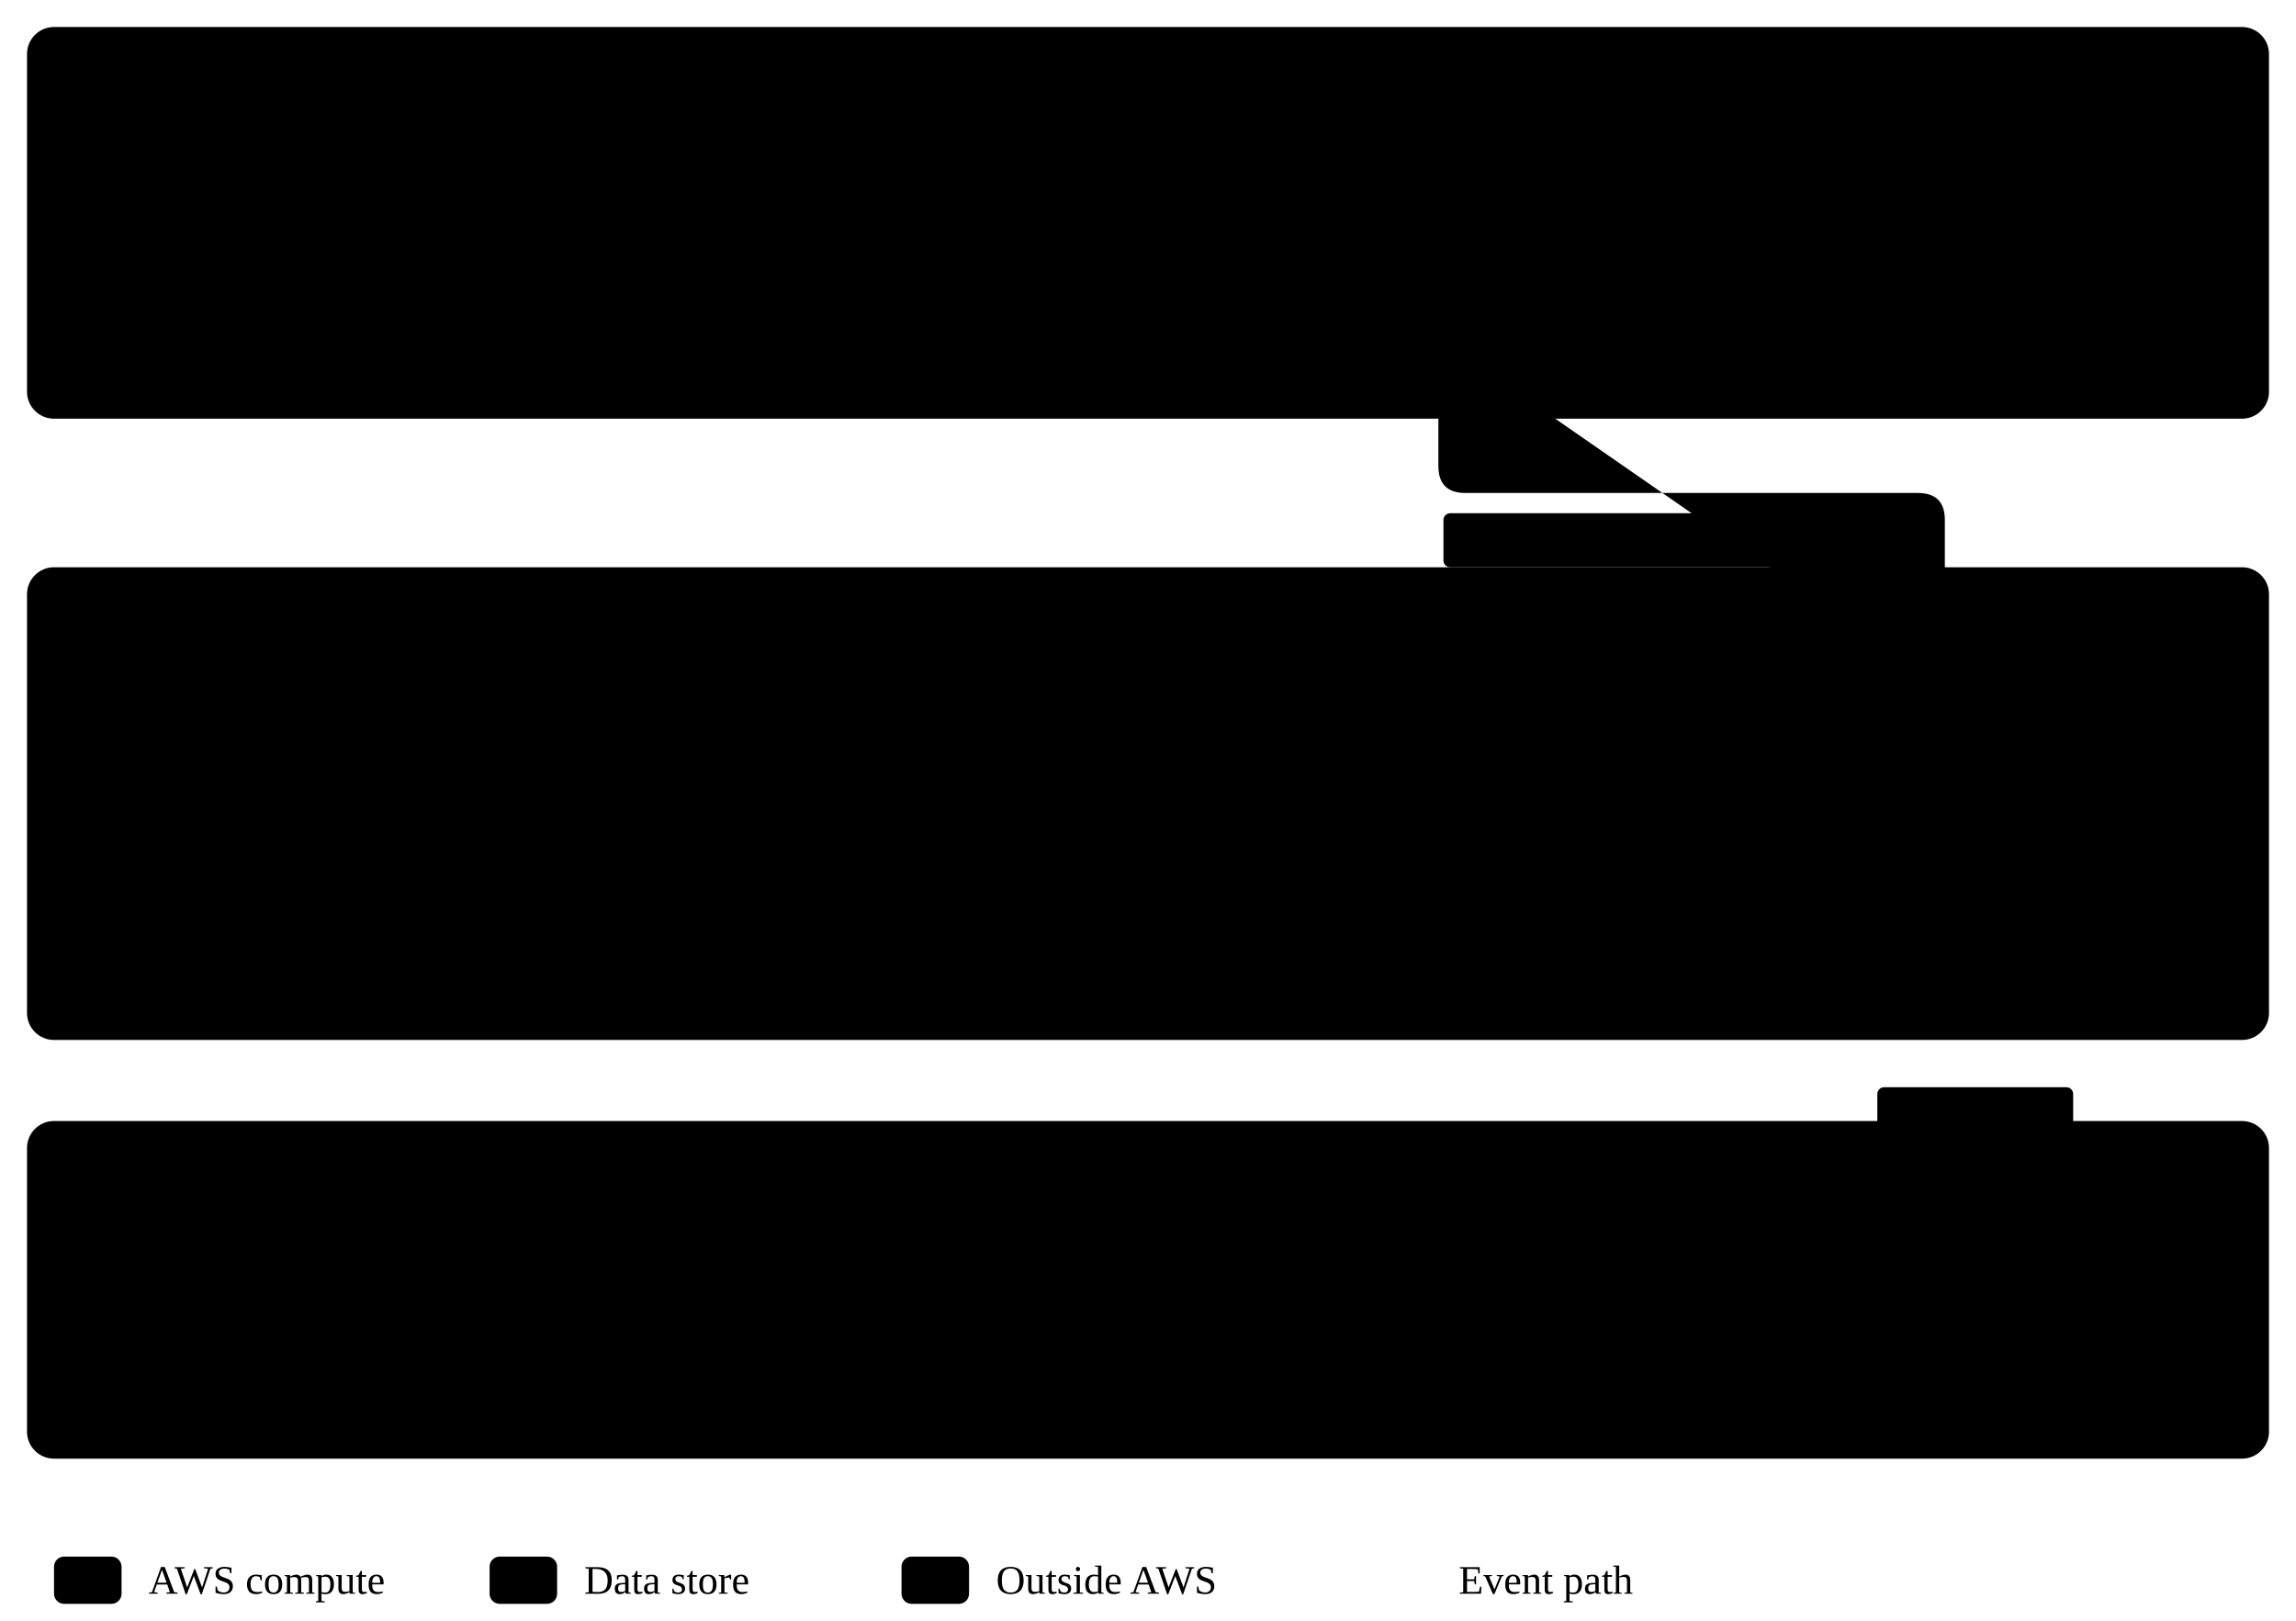
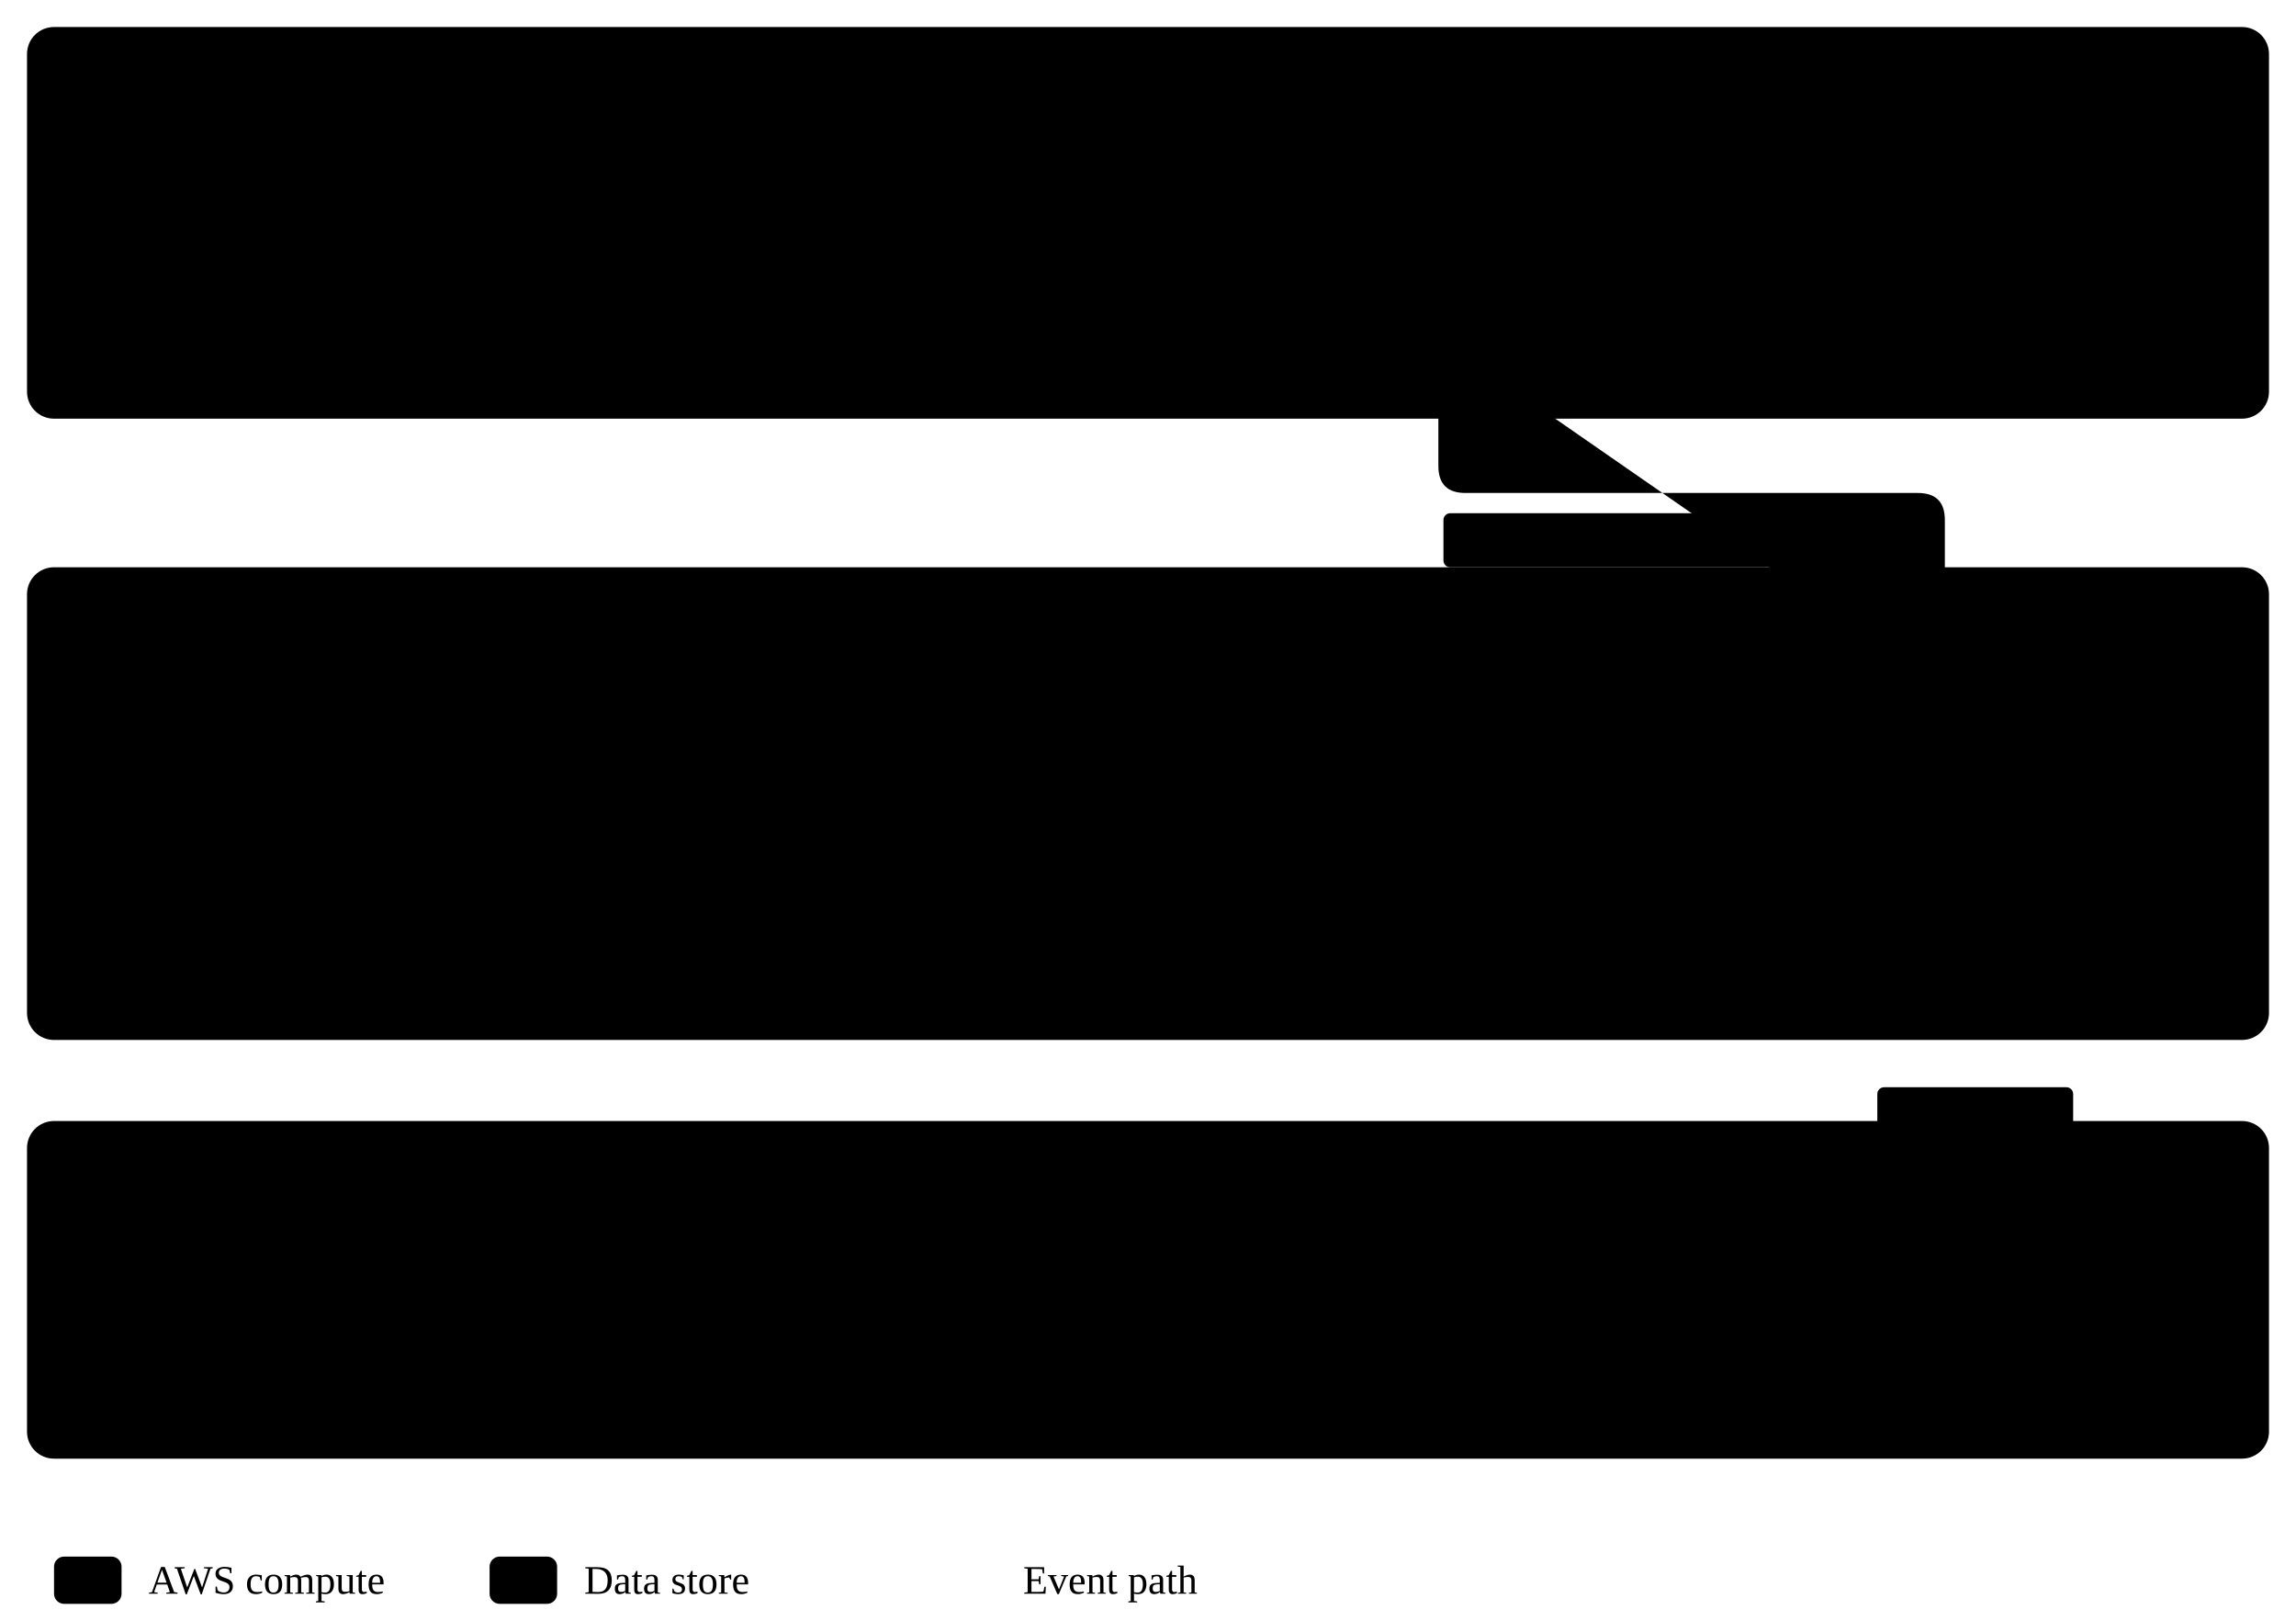
<svg xmlns="http://www.w3.org/2000/svg" viewBox="0 0 680 480" role="img" aria-labelledby="overview-title overview-desc" style="min-width:680px">
  <defs>
    <marker id="overview-head-plain" viewBox="0 0 10 10" refX="10" refY="5" markerWidth="8" markerHeight="8" markerUnits="userSpaceOnUse" orient="auto-start-reverse">
      <path d="M0,1 L10,5 L0,9 z" class="d-head plain" />
    </marker>
    <marker id="overview-head-strong" viewBox="0 0 10 10" refX="10" refY="5" markerWidth="8" markerHeight="8" markerUnits="userSpaceOnUse" orient="auto-start-reverse">
      <path d="M0,1 L10,5 L0,9 z" class="d-head strong" />
    </marker>
  </defs>
  <rect x="8" y="8" width="664" height="116" rx="8" class="d-zone" />
  <text x="20" y="28" text-anchor="start" class="d-zone-label">Hot path: every minute</text>
  <rect x="8" y="168" width="664" height="140" rx="8" class="d-zone" />
  <text x="20" y="188" text-anchor="start" class="d-zone-label">Cold path: on change</text>
  <rect x="8" y="332" width="664" height="100" rx="8" class="d-zone" />
  <text x="20" y="352" text-anchor="start" class="d-zone-label">Read path: what visitors load</text>
  <path d="M148,72 L188,72" class="d-arrow" marker-end="url(#overview-head-plain)" />
  <path d="M320,72 L360,72" class="d-arrow" marker-end="url(#overview-head-plain)" />
  <path d="M492,72 L532,72" class="d-arrow" marker-end="url(#overview-head-plain)" />
  <path d="M426.0,100 L426.0,138 Q426.0,146 434.0,146 L568,146 Q576,146 576,154 L576,204" class="d-arrow strong" marker-end="url(#overview-head-strong)" />
  <path d="M148,232 L188,232" class="d-arrow" marker-end="url(#overview-head-plain)" />
  <path d="M320,232 L360,232" class="d-arrow" marker-end="url(#overview-head-plain)" />
  <path d="M532,232 L492,232" class="d-arrow" marker-end="url(#overview-head-plain)" />
  <path d="M254.0,260 L254.0,276 Q254.0,284 262.0,284 L568,284 Q576,284 576,276 L576,260" class="d-arrow" marker-end="url(#overview-head-plain)" />
  <path d="M620,260 L620,360" class="d-arrow strong" marker-end="url(#overview-head-strong)" />
  <rect x="427.5" y="152.0" width="131" height="16" rx="2" class="d-mask" />
  <text x="493.0" y="163.5" text-anchor="middle" class="d-label">state changes only</text>
  <rect x="393.5" y="262.0" width="65" height="16" rx="2" class="d-mask" />
  <text x="426.0" y="273.5" text-anchor="middle" class="d-label">dispatch</text>
  <rect x="556.0" y="322.0" width="58" height="16" rx="2" class="d-mask" />
  <text x="608.0" y="333.5" text-anchor="end" class="d-label">publish</text>
  <rect x="16" y="44" width="132" height="56" rx="6" class="d-mask" />
  <rect x="16" y="44" width="132" height="56" rx="6" class="d-node" />
  <text x="82.0" y="68.5" text-anchor="middle" class="d-name">Probes</text>
  <text x="82.0" y="86.5" text-anchor="middle" class="d-sub">Lambda, 3 regions</text>
  <rect x="188" y="44" width="132" height="56" rx="6" class="d-mask" />
  <rect x="188" y="44" width="132" height="56" rx="6" class="d-store" />
  <text x="254.0" y="68.5" text-anchor="middle" class="d-name">Queue</text>
  <text x="254.0" y="86.5" text-anchor="middle" class="d-sub">SQS FIFO</text>
  <rect x="360" y="44" width="132" height="56" rx="6" class="d-mask" />
  <rect x="360" y="44" width="132" height="56" rx="6" class="d-node" />
  <text x="426.0" y="68.5" text-anchor="middle" class="d-name">Evaluator</text>
  <text x="426.0" y="86.5" text-anchor="middle" class="d-sub">Lambda</text>
  <rect x="532" y="44" width="132" height="56" rx="6" class="d-mask" />
  <rect x="532" y="44" width="132" height="56" rx="6" class="d-store" />
  <text x="598.0" y="68.5" text-anchor="middle" class="d-name">Telemetry</text>
  <text x="598.0" y="86.5" text-anchor="middle" class="d-sub">DynamoDB</text>
  <rect x="16" y="204" width="132" height="56" rx="6" class="d-mask" />
  <rect x="16" y="204" width="132" height="56" rx="6" class="d-node" />
  <text x="82.0" y="228.5" text-anchor="middle" class="d-name">Dashboard</text>
  <text x="82.0" y="246.5" text-anchor="middle" class="d-sub">Next.js on S3</text>
  <rect x="188" y="204" width="132" height="56" rx="6" class="d-mask" />
  <rect x="188" y="204" width="132" height="56" rx="6" class="d-node" />
  <text x="254.0" y="228.5" text-anchor="middle" class="d-name">API</text>
  <text x="254.0" y="246.5" text-anchor="middle" class="d-sub">Lambda, Hono</text>
  <rect x="360" y="204" width="132" height="56" rx="6" class="d-mask" />
  <rect x="360" y="204" width="132" height="56" rx="6" class="d-store" />
  <text x="426.0" y="228.5" text-anchor="middle" class="d-name">Aurora</text>
  <text x="426.0" y="246.5" text-anchor="middle" class="d-sub">Postgres</text>
  <rect x="532" y="204" width="132" height="56" rx="6" class="d-mask" />
-   <rect x="532" y="204" width="132" height="56" rx="6" class="d-external" />
-   <text x="598.0" y="228.5" text-anchor="middle" class="d-name">Workers</text>
-   <text x="598.0" y="246.5" text-anchor="middle" class="d-sub">trigger.dev</text>
+   <rect x="532" y="204" width="132" height="56" rx="6" class="d-node" />
+   <text x="598.0" y="228.5" text-anchor="middle" class="d-name">Jobs</text>
+   <text x="598.0" y="246.5" text-anchor="middle" class="d-sub">SQS + Lambda</text>
  <rect x="532" y="360" width="132" height="56" rx="6" class="d-mask" />
  <rect x="532" y="360" width="132" height="56" rx="6" class="d-focal" />
  <text x="598.0" y="384.5" text-anchor="middle" class="d-name">Status page</text>
  <text x="598.0" y="402.5" text-anchor="middle" class="d-sub">S3 + CloudFront</text>
  <text x="488" y="384" text-anchor="end" class="d-note">Own regions, replicated.</text>
  <text x="488" y="402" text-anchor="end" class="d-note">Serves while the rest is down.</text>
  <line x1="16" y1="444" x2="664" y2="444" class="d-rule" />
  <rect x="16" y="461" width="20" height="14" rx="3" class="d-node" />
  <text x="44" y="472" class="d-legend">AWS compute</text>
  <rect x="145" y="461" width="20" height="14" rx="3" class="d-store" />
  <text x="173" y="472" class="d-legend">Data store</text>
-   <rect x="267" y="461" width="20" height="14" rx="3" class="d-external" />
-   <text x="295" y="472" class="d-legend">Outside AWS</text>
-   <path d="M396,468 L424,468" class="d-arrow strong" />
-   <text x="432" y="472" class="d-legend">Event path</text>
+   <path d="M267,468 L295,468" class="d-arrow strong" />
+   <text x="303" y="472" class="d-legend">Event path</text>
</svg>
